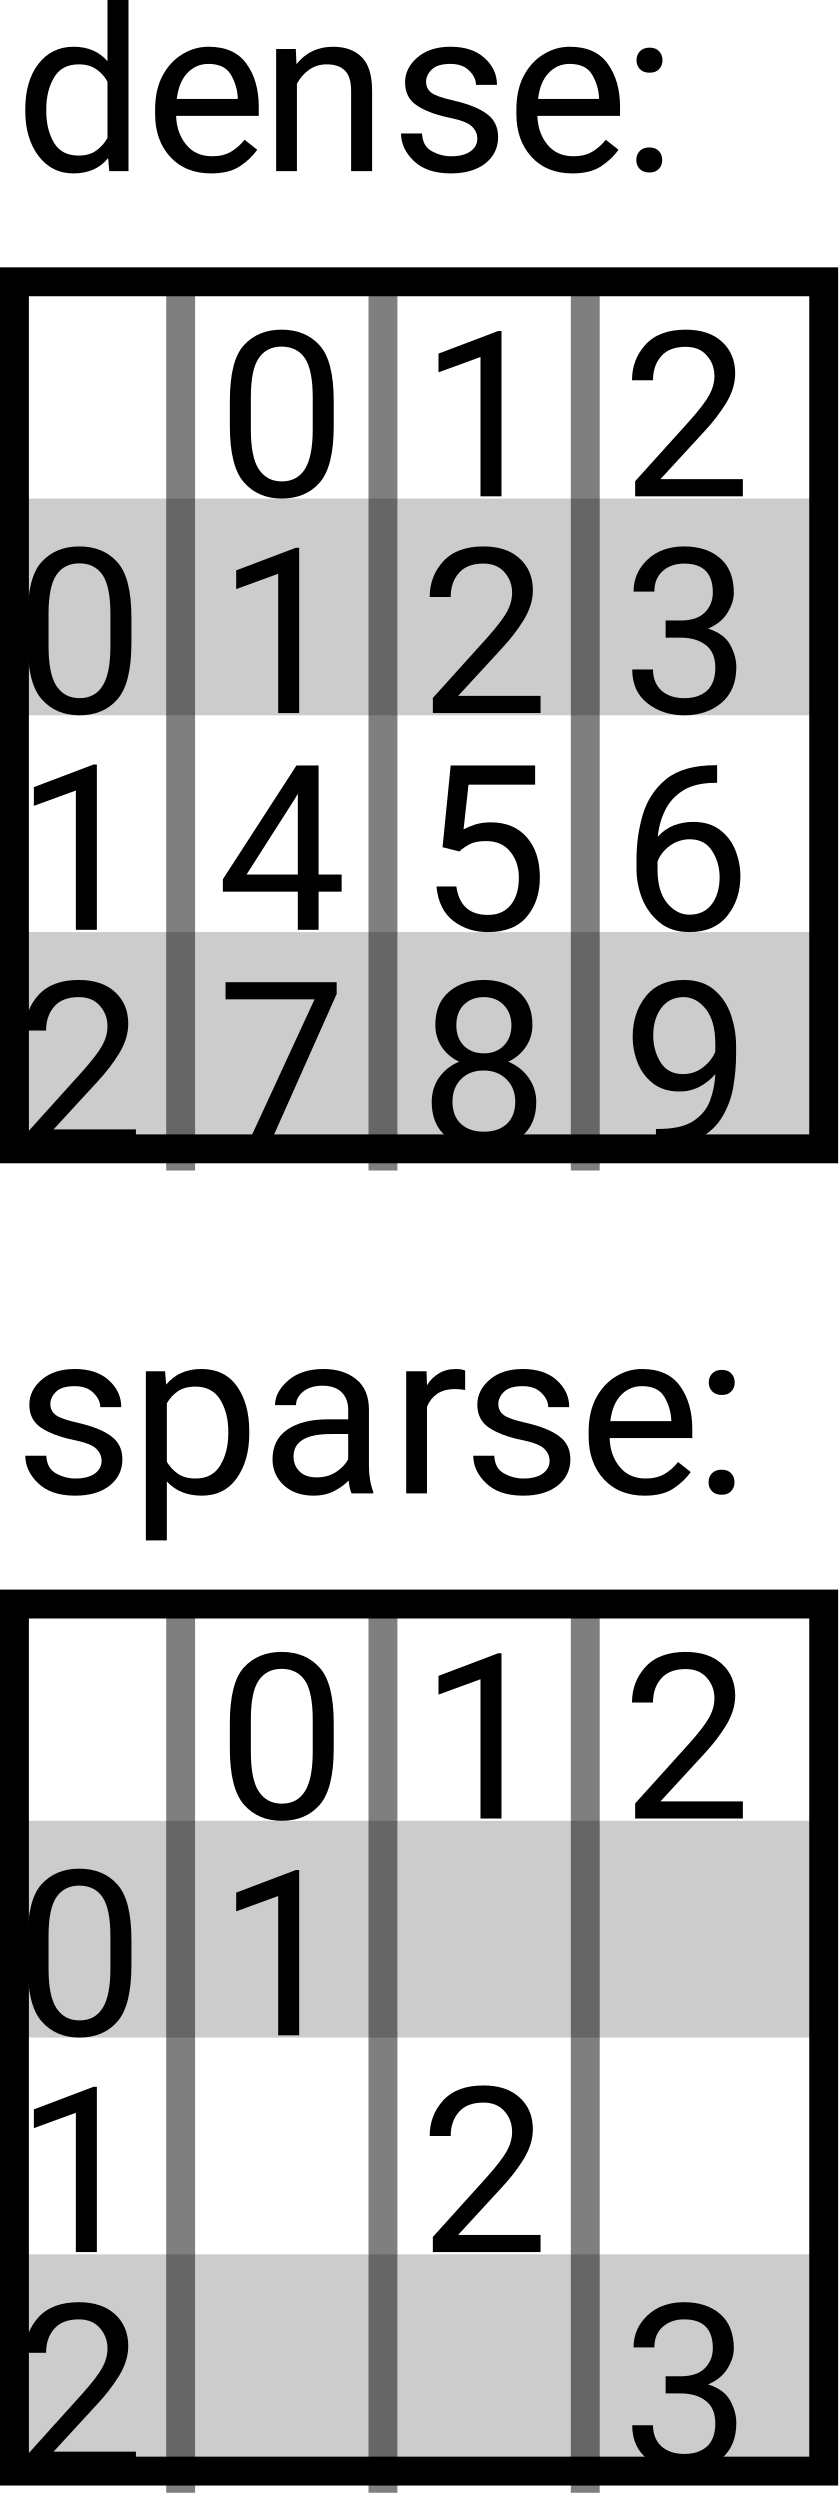
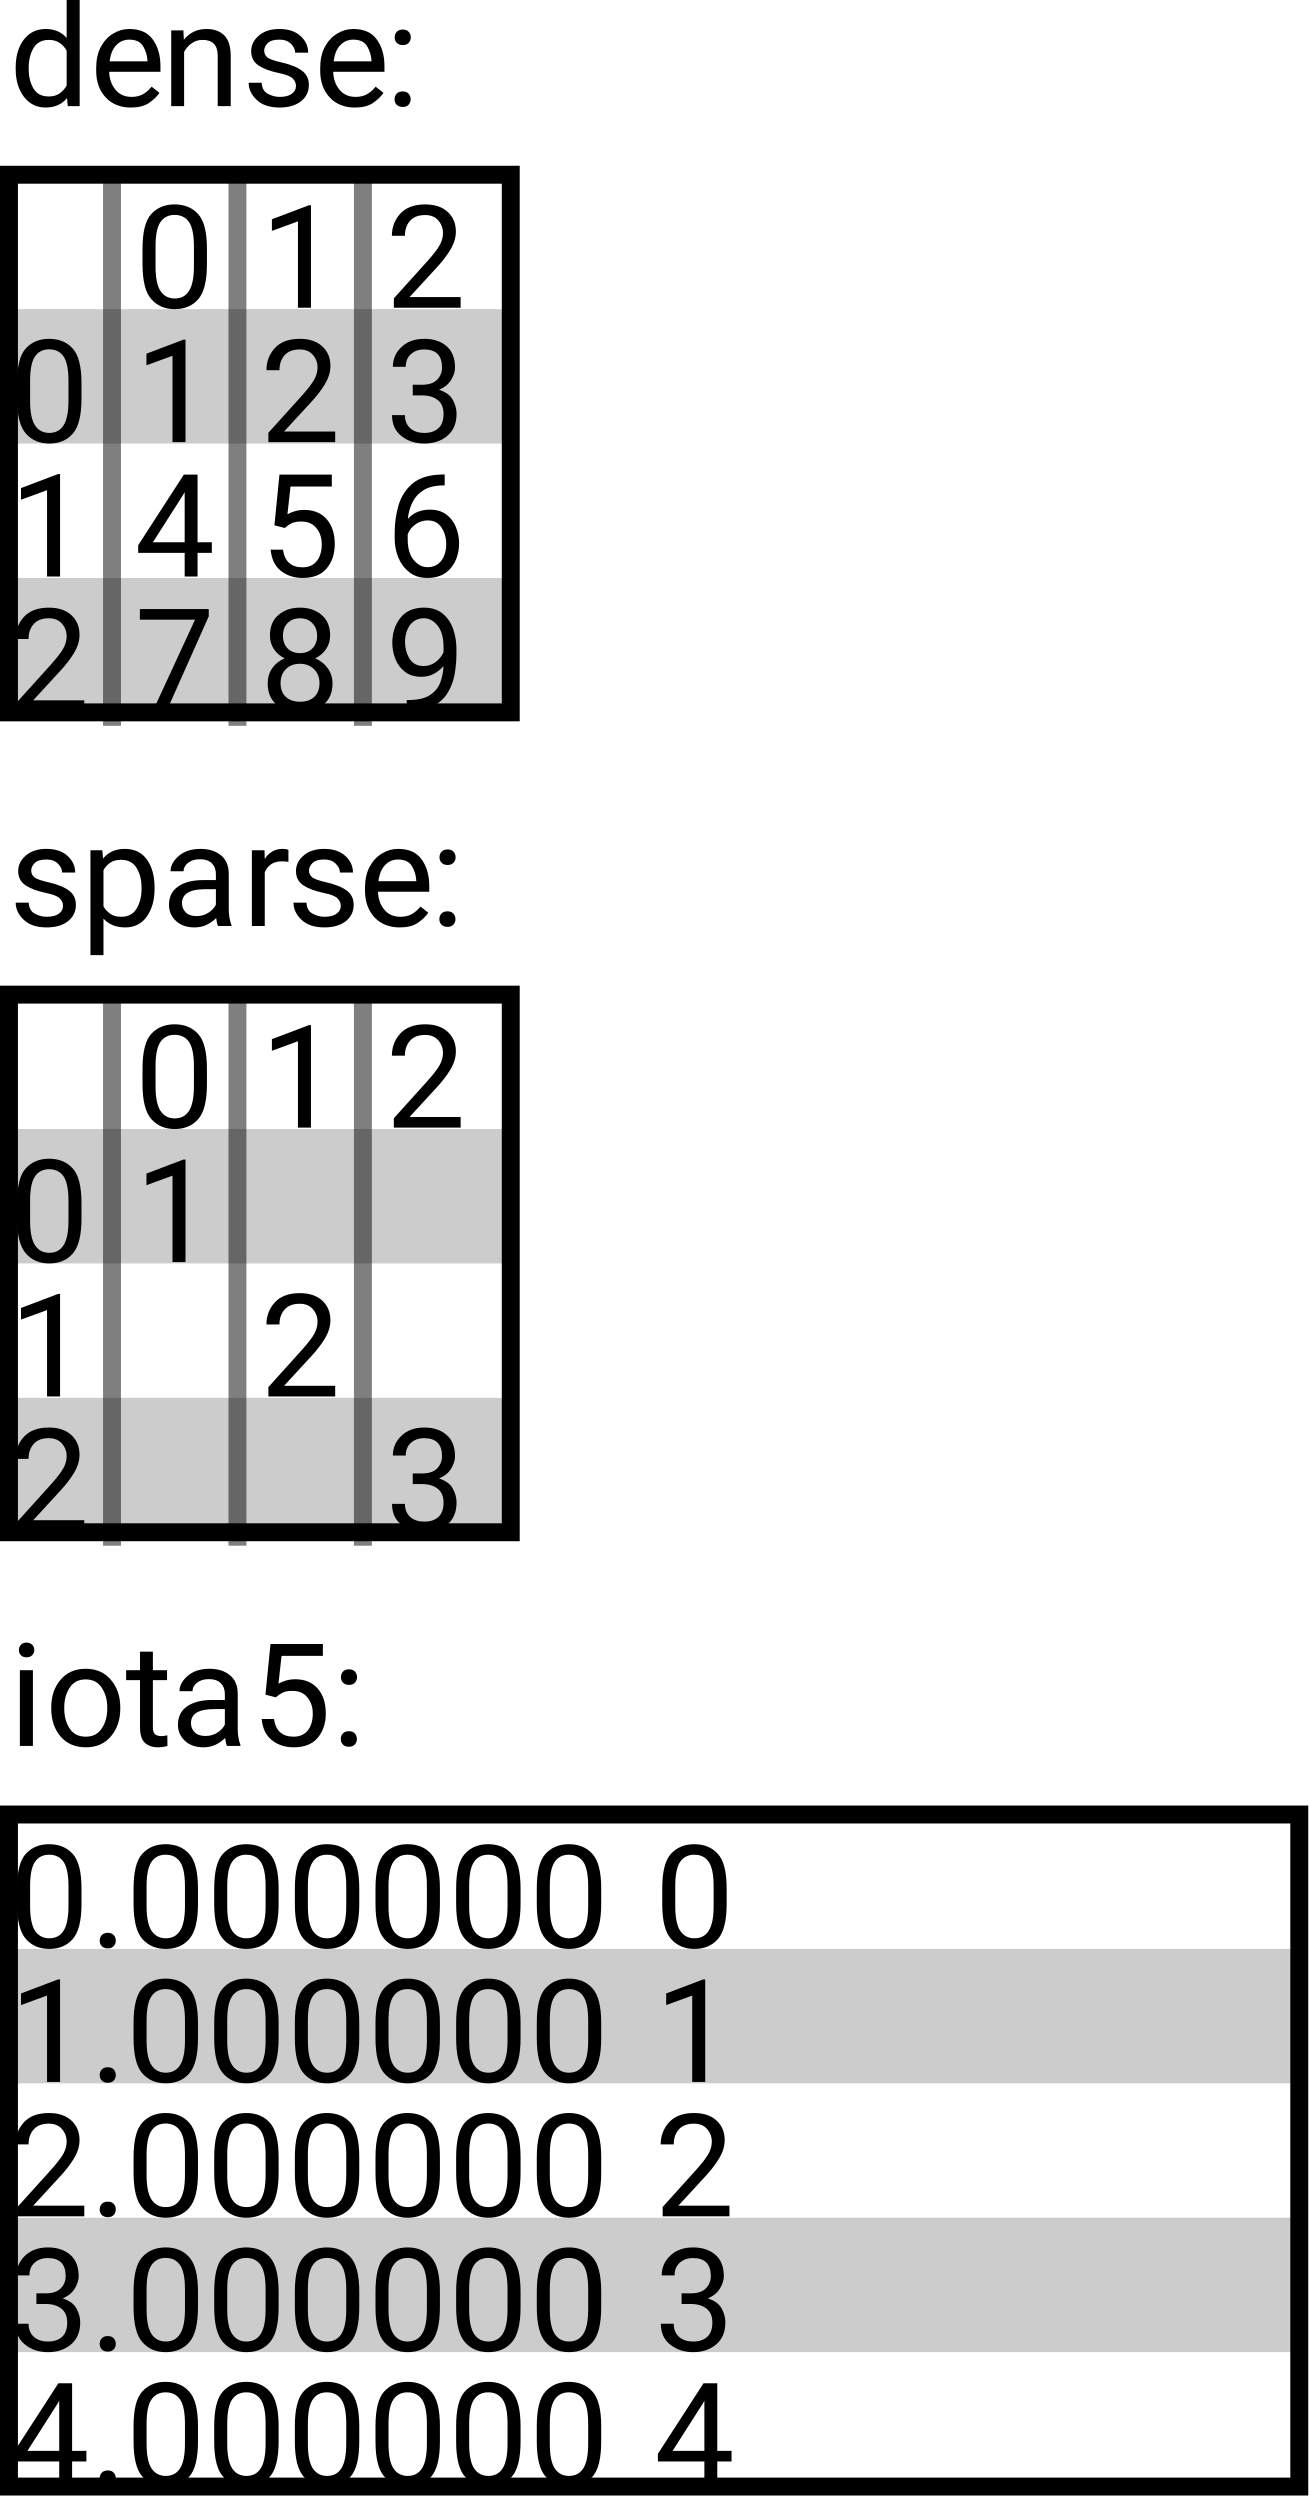
- <svg xmlns="http://www.w3.org/2000/svg" xmlns:xlink="http://www.w3.org/1999/xlink" width="58pt" height="173pt" viewBox="0 0 58 173" version="1.1">
+ <svg xmlns="http://www.w3.org/2000/svg" xmlns:xlink="http://www.w3.org/1999/xlink" width="146pt" height="279pt" viewBox="0 0 146 279" version="1.1">
  <defs>
    <g>
      <symbol overflow="visible" id="glyph0-0">
        <path style="stroke:none;" d="M 0.781 0 L 0.781 -11.375 L 6.312 -11.375 L 6.312 0 Z M 1.516 -10.953 L 3.531 -6.219 L 5.547 -10.953 Z M 3.75 -5.688 L 5.891 -0.656 L 5.891 -10.719 Z M 1.203 -10.625 L 1.203 -0.75 L 3.297 -5.688 Z M 1.516 -0.422 L 5.547 -0.422 L 3.531 -5.156 Z M 1.516 -0.422 " />
      </symbol>
      <symbol overflow="visible" id="glyph0-1">
        <path style="stroke:none;" d="M 6.562 0 L 6.484 -0.906 C 5.91 -0.195 5.109 0.156 4.078 0.156 C 3.078 0.156 2.27 -0.25 1.656 -1.062 C 1.051 -1.875 0.75 -2.898 0.75 -4.141 L 0.75 -4.297 C 0.75 -5.586 1.051 -6.629 1.656 -7.422 C 2.27 -8.211 3.082 -8.609 4.094 -8.609 C 5.082 -8.609 5.863 -8.273 6.438 -7.609 L 6.438 -12 L 7.891 -12 L 7.891 0 Z M 2.203 -4.141 C 2.203 -3.297 2.379 -2.57 2.734 -1.969 C 3.086 -1.375 3.656 -1.078 4.438 -1.078 C 4.938 -1.078 5.344 -1.191 5.656 -1.422 C 5.977 -1.648 6.238 -1.941 6.438 -2.297 L 6.438 -6.188 C 6.25 -6.539 5.992 -6.828 5.672 -7.047 C 5.348 -7.273 4.941 -7.391 4.453 -7.391 C 3.66 -7.391 3.086 -7.082 2.734 -6.469 C 2.379 -5.863 2.203 -5.141 2.203 -4.297 Z M 2.203 -4.141 " />
      </symbol>
      <symbol overflow="visible" id="glyph0-2">
        <path style="stroke:none;" d="M 7.797 -1.484 C 7.516 -1.066 7.117 -0.688 6.609 -0.344 C 6.109 -0.008 5.441 0.156 4.609 0.156 C 3.43 0.156 2.488 -0.223 1.781 -0.984 C 1.082 -1.754 0.734 -2.738 0.734 -3.938 L 0.734 -4.266 C 0.734 -5.18 0.906 -5.961 1.25 -6.609 C 1.602 -7.266 2.062 -7.758 2.625 -8.094 C 3.188 -8.438 3.785 -8.609 4.422 -8.609 C 5.629 -8.609 6.508 -8.211 7.062 -7.422 C 7.625 -6.641 7.906 -5.656 7.906 -4.469 L 7.906 -3.828 L 2.188 -3.828 C 2.207 -3.047 2.438 -2.383 2.875 -1.844 C 3.312 -1.301 3.914 -1.031 4.688 -1.031 C 5.195 -1.031 5.629 -1.133 5.984 -1.344 C 6.336 -1.551 6.648 -1.828 6.922 -2.172 Z M 4.422 -7.422 C 3.848 -7.422 3.363 -7.211 2.969 -6.797 C 2.57 -6.379 2.328 -5.781 2.234 -5 L 6.453 -5 L 6.453 -5.109 C 6.422 -5.672 6.258 -6.195 5.969 -6.688 C 5.676 -7.176 5.16 -7.422 4.422 -7.422 Z M 4.422 -7.422 " />
      </symbol>
      <symbol overflow="visible" id="glyph0-3">
        <path style="stroke:none;" d="M 4.609 -7.391 C 4.148 -7.391 3.742 -7.266 3.391 -7.016 C 3.035 -6.766 2.754 -6.441 2.547 -6.047 L 2.547 0 L 1.109 0 L 1.109 -8.453 L 2.469 -8.453 L 2.516 -7.406 C 3.16 -8.207 4.004 -8.609 5.047 -8.609 C 5.879 -8.609 6.535 -8.375 7.016 -7.906 C 7.504 -7.438 7.75 -6.648 7.75 -5.547 L 7.75 0 L 6.297 0 L 6.297 -5.562 C 6.297 -6.219 6.148 -6.688 5.859 -6.969 C 5.578 -7.25 5.16 -7.391 4.609 -7.391 Z M 4.609 -7.391 " />
      </symbol>
      <symbol overflow="visible" id="glyph0-4">
        <path style="stroke:none;" d="M 6.031 -2.25 C 6.031 -2.562 5.91 -2.836 5.672 -3.078 C 5.441 -3.328 4.91 -3.535 4.078 -3.703 C 3.141 -3.898 2.395 -4.18 1.844 -4.547 C 1.301 -4.91 1.031 -5.441 1.031 -6.141 C 1.031 -6.805 1.316 -7.383 1.891 -7.875 C 2.461 -8.363 3.223 -8.609 4.172 -8.609 C 5.18 -8.609 5.969 -8.348 6.531 -7.828 C 7.102 -7.316 7.391 -6.695 7.391 -5.969 L 5.938 -5.969 C 5.938 -6.32 5.781 -6.648 5.469 -6.953 C 5.164 -7.266 4.734 -7.422 4.172 -7.422 C 3.566 -7.422 3.133 -7.289 2.875 -7.031 C 2.613 -6.77 2.484 -6.488 2.484 -6.188 C 2.484 -5.875 2.609 -5.617 2.859 -5.422 C 3.109 -5.234 3.633 -5.051 4.438 -4.875 C 5.469 -4.633 6.227 -4.32 6.719 -3.938 C 7.219 -3.562 7.469 -3.035 7.469 -2.359 C 7.469 -1.609 7.172 -1 6.578 -0.531 C 5.984 -0.07 5.191 0.156 4.203 0.156 C 3.086 0.156 2.234 -0.129 1.641 -0.703 C 1.047 -1.273 0.75 -1.91 0.75 -2.609 L 2.203 -2.609 C 2.234 -2.016 2.461 -1.602 2.891 -1.375 C 3.316 -1.145 3.754 -1.031 4.203 -1.031 C 4.797 -1.031 5.25 -1.145 5.562 -1.375 C 5.875 -1.602 6.031 -1.895 6.031 -2.25 Z M 6.031 -2.25 " />
      </symbol>
      <symbol overflow="visible" id="glyph0-5">
        <path style="stroke:none;" d="M 1.031 -0.766 C 1.031 -1.016 1.109 -1.223 1.266 -1.391 C 1.422 -1.555 1.645 -1.641 1.938 -1.641 C 2.227 -1.641 2.445 -1.555 2.594 -1.391 C 2.75 -1.223 2.828 -1.016 2.828 -0.766 C 2.828 -0.523 2.75 -0.32 2.594 -0.156 C 2.445 0.008 2.227 0.094 1.938 0.094 C 1.645 0.094 1.422 0.008 1.266 -0.156 C 1.109 -0.32 1.031 -0.523 1.031 -0.766 Z M 1.047 -7.672 C 1.047 -7.922 1.125 -8.129 1.281 -8.297 C 1.438 -8.461 1.66 -8.547 1.953 -8.547 C 2.242 -8.547 2.461 -8.461 2.609 -8.297 C 2.766 -8.129 2.844 -7.922 2.844 -7.672 C 2.844 -7.43 2.766 -7.227 2.609 -7.062 C 2.461 -6.895 2.242 -6.812 1.953 -6.812 C 1.66 -6.812 1.438 -6.895 1.281 -7.062 C 1.125 -7.227 1.047 -7.43 1.047 -7.672 Z M 1.047 -7.672 " />
      </symbol>
      <symbol overflow="visible" id="glyph0-6">
        <path style="stroke:none;" d="M 8.094 -6.594 L 8.094 -4.859 C 8.094 -2.992 7.77 -1.691 7.125 -0.953 C 6.477 -0.211 5.602 0.156 4.5 0.156 C 3.414 0.156 2.547 -0.211 1.891 -0.953 C 1.234 -1.691 0.906 -2.992 0.906 -4.859 L 0.906 -6.594 C 0.906 -8.457 1.227 -9.742 1.875 -10.453 C 2.531 -11.172 3.398 -11.531 4.484 -11.531 C 5.586 -11.531 6.461 -11.172 7.109 -10.453 C 7.766 -9.742 8.094 -8.457 8.094 -6.594 Z M 6.641 -4.625 L 6.641 -6.844 C 6.641 -8.125 6.457 -9.031 6.094 -9.562 C 5.727 -10.094 5.191 -10.359 4.484 -10.359 C 3.797 -10.359 3.27 -10.094 2.906 -9.562 C 2.539 -9.031 2.359 -8.125 2.359 -6.844 L 2.359 -4.625 C 2.359 -3.352 2.539 -2.438 2.906 -1.875 C 3.281 -1.312 3.812 -1.031 4.5 -1.031 C 5.207 -1.031 5.738 -1.312 6.094 -1.875 C 6.457 -2.438 6.641 -3.352 6.641 -4.625 Z M 6.641 -4.625 " />
      </symbol>
      <symbol overflow="visible" id="glyph0-7">
        <path style="stroke:none;" d="M 5.703 -11.438 L 5.703 0 L 4.25 0 L 4.25 -9.641 L 1.344 -8.578 L 1.344 -9.875 L 5.469 -11.438 Z M 5.703 -11.438 " />
      </symbol>
      <symbol overflow="visible" id="glyph0-8">
        <path style="stroke:none;" d="M 8.406 -1.188 L 8.406 0 L 0.953 0 L 0.953 -1.047 L 4.688 -5.188 C 5.375 -5.957 5.836 -6.562 6.078 -7 C 6.316 -7.438 6.438 -7.879 6.438 -8.328 C 6.438 -8.879 6.258 -9.352 5.906 -9.75 C 5.562 -10.145 5.078 -10.344 4.453 -10.344 C 3.691 -10.344 3.125 -10.125 2.75 -9.688 C 2.375 -9.258 2.188 -8.707 2.188 -8.031 L 0.734 -8.031 C 0.734 -8.988 1.047 -9.812 1.672 -10.5 C 2.305 -11.188 3.234 -11.531 4.453 -11.531 C 5.523 -11.531 6.363 -11.25 6.969 -10.688 C 7.57 -10.133 7.875 -9.406 7.875 -8.5 C 7.875 -7.82 7.664 -7.141 7.25 -6.453 C 6.832 -5.773 6.332 -5.125 5.75 -4.5 L 2.703 -1.188 Z M 8.406 -1.188 " />
      </symbol>
      <symbol overflow="visible" id="glyph0-9">
        <path style="stroke:none;" d="M 0.422 -3.5 L 5.516 -11.375 L 7.047 -11.375 L 7.047 -3.828 L 8.641 -3.828 L 8.641 -2.641 L 7.047 -2.641 L 7.047 0 L 5.609 0 L 5.609 -2.641 L 0.422 -2.641 Z M 2.062 -3.828 L 5.609 -3.828 L 5.609 -9.422 L 5.422 -9.094 Z M 2.062 -3.828 " />
      </symbol>
      <symbol overflow="visible" id="glyph0-10">
        <path style="stroke:none;" d="M 8.297 -11.375 L 8.297 -10.562 L 3.594 0 L 2.062 0 L 6.766 -10.188 L 0.609 -10.188 L 0.609 -11.375 Z M 8.297 -11.375 " />
      </symbol>
      <symbol overflow="visible" id="glyph0-11">
        <path style="stroke:none;" d="M 2.781 -5.422 L 1.625 -5.719 L 2.188 -11.375 L 8.031 -11.375 L 8.031 -10.047 L 3.422 -10.047 L 3.078 -6.953 C 3.285 -7.066 3.547 -7.176 3.859 -7.281 C 4.18 -7.383 4.551 -7.438 4.969 -7.438 C 6.02 -7.438 6.848 -7.094 7.453 -6.406 C 8.055 -5.719 8.359 -4.789 8.359 -3.625 C 8.359 -2.539 8.062 -1.641 7.469 -0.922 C 6.875 -0.203 5.973 0.156 4.766 0.156 C 3.836 0.156 3.035 -0.102 2.359 -0.625 C 1.691 -1.145 1.305 -1.938 1.203 -3 L 2.578 -3 C 2.766 -1.688 3.492 -1.031 4.766 -1.031 C 5.441 -1.031 5.969 -1.258 6.344 -1.719 C 6.719 -2.188 6.906 -2.816 6.906 -3.609 C 6.906 -4.328 6.707 -4.926 6.312 -5.406 C 5.926 -5.895 5.367 -6.141 4.641 -6.141 C 4.148 -6.141 3.781 -6.07 3.531 -5.938 C 3.281 -5.812 3.031 -5.641 2.781 -5.422 Z M 2.781 -5.422 " />
      </symbol>
      <symbol overflow="visible" id="glyph0-12">
        <path style="stroke:none;" d="M 8.109 -3.078 C 8.109 -2.035 7.758 -1.234 7.062 -0.672 C 6.363 -0.117 5.504 0.156 4.484 0.156 C 3.461 0.156 2.602 -0.117 1.906 -0.672 C 1.219 -1.234 0.875 -2.035 0.875 -3.078 C 0.875 -3.711 1.039 -4.273 1.375 -4.766 C 1.719 -5.254 2.18 -5.625 2.766 -5.875 C 2.266 -6.113 1.863 -6.457 1.562 -6.906 C 1.27 -7.352 1.125 -7.859 1.125 -8.422 C 1.125 -9.41 1.441 -10.176 2.078 -10.719 C 2.711 -11.258 3.516 -11.531 4.484 -11.531 C 5.453 -11.531 6.254 -11.258 6.891 -10.719 C 7.523 -10.176 7.844 -9.41 7.844 -8.422 C 7.844 -7.859 7.691 -7.352 7.391 -6.906 C 7.086 -6.457 6.68 -6.113 6.172 -5.875 C 6.766 -5.625 7.234 -5.254 7.578 -4.766 C 7.93 -4.273 8.109 -3.711 8.109 -3.078 Z M 6.391 -8.391 C 6.391 -8.961 6.211 -9.43 5.859 -9.797 C 5.504 -10.16 5.047 -10.344 4.484 -10.344 C 3.91 -10.344 3.445 -10.164 3.094 -9.812 C 2.75 -9.469 2.578 -8.992 2.578 -8.391 C 2.578 -7.805 2.75 -7.336 3.094 -6.984 C 3.445 -6.629 3.91 -6.453 4.484 -6.453 C 5.055 -6.453 5.516 -6.629 5.859 -6.984 C 6.211 -7.336 6.391 -7.805 6.391 -8.391 Z M 6.656 -3.109 C 6.656 -3.742 6.453 -4.258 6.047 -4.656 C 5.641 -5.062 5.113 -5.266 4.469 -5.266 C 3.812 -5.266 3.285 -5.062 2.891 -4.656 C 2.504 -4.258 2.312 -3.742 2.312 -3.109 C 2.312 -2.453 2.504 -1.941 2.891 -1.578 C 3.285 -1.211 3.816 -1.031 4.484 -1.031 C 5.16 -1.031 5.691 -1.211 6.078 -1.578 C 6.461 -1.941 6.656 -2.453 6.656 -3.109 Z M 6.656 -3.109 " />
      </symbol>
      <symbol overflow="visible" id="glyph0-13">
        <path style="stroke:none;" d="M 4.094 -5.219 L 3.062 -5.219 L 3.062 -6.406 L 4.094 -6.406 C 4.844 -6.406 5.398 -6.586 5.766 -6.953 C 6.141 -7.328 6.328 -7.789 6.328 -8.344 C 6.328 -9.676 5.664 -10.344 4.344 -10.344 C 3.727 -10.344 3.227 -10.164 2.844 -9.812 C 2.469 -9.469 2.281 -9 2.281 -8.406 L 0.844 -8.406 C 0.844 -9.27 1.16 -10.004 1.797 -10.609 C 2.441 -11.223 3.289 -11.531 4.344 -11.531 C 5.375 -11.531 6.203 -11.258 6.828 -10.719 C 7.461 -10.176 7.781 -9.375 7.781 -8.312 C 7.781 -7.895 7.641 -7.445 7.359 -6.969 C 7.078 -6.488 6.625 -6.113 6 -5.844 C 6.75 -5.602 7.258 -5.227 7.531 -4.719 C 7.812 -4.207 7.953 -3.691 7.953 -3.172 C 7.953 -2.109 7.609 -1.285 6.922 -0.703 C 6.234 -0.129 5.379 0.156 4.359 0.156 C 3.367 0.156 2.52 -0.117 1.812 -0.672 C 1.102 -1.223 0.75 -2.004 0.75 -3.016 L 2.188 -3.016 C 2.188 -2.41 2.379 -1.926 2.766 -1.562 C 3.16 -1.207 3.691 -1.031 4.359 -1.031 C 5.016 -1.031 5.535 -1.203 5.922 -1.547 C 6.305 -1.898 6.5 -2.43 6.5 -3.141 C 6.5 -3.848 6.281 -4.367 5.844 -4.703 C 5.406 -5.047 4.82 -5.219 4.094 -5.219 Z M 4.094 -5.219 " />
      </symbol>
      <symbol overflow="visible" id="glyph0-14">
        <path style="stroke:none;" d="M 8.234 -3.719 C 8.234 -2.633 7.93 -1.719 7.328 -0.969 C 6.723 -0.219 5.848 0.156 4.703 0.156 C 3.879 0.156 3.195 -0.062 2.656 -0.5 C 2.113 -0.938 1.707 -1.488 1.438 -2.156 C 1.176 -2.82 1.047 -3.508 1.047 -4.219 L 1.047 -4.891 C 1.047 -5.961 1.191 -6.992 1.484 -7.984 C 1.785 -8.984 2.328 -9.801 3.109 -10.438 C 3.898 -11.07 5.031 -11.391 6.5 -11.391 L 6.625 -11.391 L 6.625 -10.172 L 6.5 -10.172 C 5.57 -10.172 4.828 -9.992 4.266 -9.641 C 3.703 -9.285 3.285 -8.82 3.016 -8.25 C 2.742 -7.688 2.578 -7.082 2.516 -6.438 C 2.828 -6.789 3.191 -7.051 3.609 -7.219 C 4.035 -7.383 4.488 -7.469 4.969 -7.469 C 5.719 -7.469 6.332 -7.285 6.812 -6.922 C 7.301 -6.555 7.66 -6.082 7.891 -5.5 C 8.117 -4.926 8.234 -4.332 8.234 -3.719 Z M 2.5 -4.172 C 2.5 -3.16 2.723 -2.383 3.172 -1.844 C 3.617 -1.312 4.129 -1.047 4.703 -1.047 C 5.367 -1.047 5.883 -1.285 6.25 -1.766 C 6.613 -2.254 6.797 -2.879 6.797 -3.641 C 6.797 -4.316 6.625 -4.922 6.281 -5.453 C 5.945 -5.992 5.43 -6.266 4.734 -6.266 C 4.223 -6.266 3.758 -6.113 3.344 -5.812 C 2.938 -5.508 2.656 -5.145 2.5 -4.719 Z M 2.5 -4.172 " />
      </symbol>
      <symbol overflow="visible" id="glyph0-15">
        <path style="stroke:none;" d="M 7.938 -6.406 C 7.938 -5.664 7.875 -4.922 7.75 -4.172 C 7.625 -3.422 7.375 -2.727 7 -2.094 C 6.633 -1.457 6.094 -0.945 5.375 -0.562 C 4.656 -0.176 3.707 0.016 2.531 0.016 L 2.391 0.016 L 2.391 -1.219 L 2.531 -1.219 C 3.582 -1.219 4.391 -1.395 4.953 -1.75 C 5.516 -2.113 5.906 -2.582 6.125 -3.156 C 6.344 -3.738 6.469 -4.359 6.5 -5.016 C 6.195 -4.66 5.832 -4.367 5.406 -4.141 C 4.988 -3.922 4.531 -3.812 4.031 -3.812 C 3.281 -3.812 2.664 -4 2.188 -4.375 C 1.707 -4.75 1.352 -5.223 1.125 -5.797 C 0.895 -6.379 0.781 -6.984 0.781 -7.609 C 0.781 -8.691 1.078 -9.613 1.672 -10.375 C 2.273 -11.145 3.156 -11.531 4.312 -11.531 C 5.176 -11.531 5.875 -11.305 6.406 -10.859 C 6.945 -10.41 7.336 -9.832 7.578 -9.125 C 7.816 -8.426 7.938 -7.695 7.938 -6.938 Z M 2.203 -7.688 C 2.203 -7.008 2.367 -6.395 2.703 -5.844 C 3.047 -5.289 3.566 -5.016 4.266 -5.016 C 4.766 -5.016 5.211 -5.16 5.609 -5.453 C 6.016 -5.754 6.312 -6.125 6.5 -6.562 L 6.5 -7.125 C 6.5 -8.164 6.281 -8.961 5.844 -9.516 C 5.406 -10.066 4.895 -10.344 4.312 -10.344 C 3.645 -10.344 3.125 -10.086 2.75 -9.578 C 2.383 -9.066 2.203 -8.438 2.203 -7.688 Z M 2.203 -7.688 " />
      </symbol>
      <symbol overflow="visible" id="glyph0-16">
        <path style="stroke:none;" d="M 4.969 0.156 C 3.945 0.156 3.141 -0.172 2.547 -0.828 L 2.547 3.25 L 1.094 3.25 L 1.094 -8.453 L 2.422 -8.453 L 2.5 -7.531 C 3.094 -8.25 3.906 -8.609 4.938 -8.609 C 6.008 -8.609 6.828 -8.211 7.391 -7.422 C 7.961 -6.629 8.25 -5.586 8.25 -4.297 L 8.25 -4.141 C 8.25 -2.898 7.961 -1.875 7.391 -1.062 C 6.816 -0.25 6.008 0.156 4.969 0.156 Z M 4.516 -7.391 C 4.023 -7.391 3.617 -7.281 3.297 -7.062 C 2.984 -6.844 2.734 -6.566 2.547 -6.234 L 2.547 -2.188 C 2.742 -1.852 3 -1.578 3.312 -1.359 C 3.625 -1.141 4.031 -1.031 4.531 -1.031 C 5.312 -1.031 5.883 -1.336 6.25 -1.953 C 6.613 -2.566 6.797 -3.297 6.797 -4.141 L 6.797 -4.297 C 6.797 -5.141 6.613 -5.863 6.25 -6.469 C 5.883 -7.082 5.305 -7.391 4.516 -7.391 Z M 4.516 -7.391 " />
      </symbol>
      <symbol overflow="visible" id="glyph0-17">
        <path style="stroke:none;" d="M 6.328 0 C 6.234 -0.207 6.164 -0.504 6.125 -0.891 C 5.852 -0.609 5.516 -0.363 5.109 -0.156 C 4.703 0.051 4.238 0.156 3.719 0.156 C 2.852 0.156 2.16 -0.082 1.641 -0.562 C 1.117 -1.051 0.859 -1.648 0.859 -2.359 C 0.859 -3.266 1.203 -3.953 1.891 -4.422 C 2.578 -4.891 3.5 -5.125 4.656 -5.125 L 6.094 -5.125 L 6.094 -5.797 C 6.094 -6.297 5.941 -6.695 5.641 -7 C 5.336 -7.301 4.895 -7.453 4.312 -7.453 C 3.758 -7.453 3.316 -7.316 2.984 -7.047 C 2.648 -6.773 2.484 -6.461 2.484 -6.109 L 1.031 -6.109 C 1.031 -6.711 1.332 -7.281 1.938 -7.812 C 2.551 -8.344 3.367 -8.609 4.391 -8.609 C 5.305 -8.609 6.055 -8.375 6.641 -7.906 C 7.234 -7.438 7.531 -6.727 7.531 -5.781 L 7.531 -1.844 C 7.531 -1.562 7.555 -1.258 7.609 -0.938 C 7.66 -0.625 7.734 -0.352 7.828 -0.125 L 7.828 0 Z M 3.922 -1.109 C 4.441 -1.109 4.895 -1.238 5.281 -1.5 C 5.664 -1.758 5.938 -2.051 6.094 -2.375 L 6.094 -4.109 L 4.891 -4.109 C 3.172 -4.109 2.312 -3.586 2.312 -2.547 C 2.312 -2.148 2.445 -1.812 2.719 -1.531 C 2.988 -1.25 3.391 -1.109 3.922 -1.109 Z M 3.922 -1.109 " />
      </symbol>
      <symbol overflow="visible" id="glyph0-18">
        <path style="stroke:none;" d="M 4.484 -7.219 C 3.984 -7.219 3.57 -7.109 3.25 -6.891 C 2.938 -6.672 2.703 -6.375 2.547 -6 L 2.547 0 L 1.109 0 L 1.109 -8.453 L 2.516 -8.453 L 2.547 -7.484 C 2.754 -7.828 3.023 -8.098 3.359 -8.297 C 3.691 -8.504 4.086 -8.609 4.547 -8.609 C 4.816 -8.609 5.031 -8.57 5.188 -8.5 L 5.188 -7.156 C 4.969 -7.195 4.734 -7.219 4.484 -7.219 Z M 4.484 -7.219 " />
      </symbol>
+       <symbol overflow="visible" id="glyph0-19">
+         <path style="stroke:none;" d="M 1.109 -10.703 C 1.109 -10.93 1.18 -11.125 1.328 -11.281 C 1.473 -11.445 1.688 -11.531 1.969 -11.531 C 2.238 -11.531 2.445 -11.445 2.594 -11.281 C 2.75 -11.125 2.828 -10.93 2.828 -10.703 C 2.828 -10.473 2.75 -10.281 2.594 -10.125 C 2.445 -9.969 2.238 -9.891 1.969 -9.891 C 1.688 -9.891 1.473 -9.969 1.328 -10.125 C 1.18 -10.281 1.109 -10.473 1.109 -10.703 Z M 2.672 -8.453 L 2.672 0 L 1.219 0 L 1.219 -8.453 Z M 2.672 -8.453 " />
+       </symbol>
+       <symbol overflow="visible" id="glyph0-20">
+         <path style="stroke:none;" d="M 0.719 -4.141 L 0.719 -4.312 C 0.719 -5.539 1.062 -6.562 1.75 -7.375 C 2.438 -8.195 3.375 -8.609 4.562 -8.609 C 5.75 -8.609 6.688 -8.195 7.375 -7.375 C 8.07 -6.562 8.422 -5.539 8.422 -4.312 L 8.422 -4.141 C 8.422 -2.91 8.07 -1.883 7.375 -1.062 C 6.688 -0.25 5.754 0.156 4.578 0.156 C 3.391 0.156 2.445 -0.25 1.75 -1.062 C 1.062 -1.883 0.719 -2.91 0.719 -4.141 Z M 2.172 -4.312 L 2.172 -4.141 C 2.172 -3.297 2.367 -2.566 2.766 -1.953 C 3.16 -1.336 3.766 -1.031 4.578 -1.031 C 5.367 -1.031 5.961 -1.336 6.359 -1.953 C 6.766 -2.566 6.969 -3.297 6.969 -4.141 L 6.969 -4.312 C 6.969 -5.145 6.766 -5.867 6.359 -6.484 C 5.961 -7.109 5.363 -7.422 4.562 -7.422 C 3.758 -7.422 3.16 -7.109 2.766 -6.484 C 2.367 -5.867 2.172 -5.145 2.172 -4.312 Z M 2.172 -4.312 " />
+       </symbol>
+       <symbol overflow="visible" id="glyph0-21">
+         <path style="stroke:none;" d="M 4.688 0 C 4.57 0.039 4.422 0.078 4.234 0.109 C 4.047 0.141 3.82 0.156 3.562 0.156 C 3.031 0.156 2.57 -0.004 2.188 -0.328 C 1.812 -0.66 1.625 -1.254 1.625 -2.109 L 1.625 -7.344 L 0.078 -7.344 L 0.078 -8.453 L 1.625 -8.453 L 1.625 -10.516 L 3.062 -10.516 L 3.062 -8.453 L 4.641 -8.453 L 4.641 -7.344 L 3.062 -7.344 L 3.062 -2.094 C 3.062 -1.664 3.156 -1.391 3.344 -1.266 C 3.531 -1.148 3.75 -1.094 4 -1.094 C 4.113 -1.094 4.238 -1.102 4.375 -1.125 C 4.508 -1.145 4.609 -1.164 4.672 -1.188 Z M 4.688 0 " />
+       </symbol>
+       <symbol overflow="visible" id="glyph0-22">
+         <path style="stroke:none;" d="M 1.125 -0.766 C 1.125 -1.016 1.203 -1.223 1.359 -1.391 C 1.516 -1.555 1.738 -1.641 2.031 -1.641 C 2.32 -1.641 2.539 -1.555 2.688 -1.391 C 2.844 -1.223 2.922 -1.016 2.922 -0.766 C 2.922 -0.523 2.844 -0.32 2.688 -0.156 C 2.539 0.008 2.32 0.094 2.031 0.094 C 1.738 0.094 1.516 0.008 1.359 -0.156 C 1.203 -0.32 1.125 -0.523 1.125 -0.766 Z M 1.125 -0.766 " />
+       </symbol>
    </g>
  </defs>
-   <g id="surface170">
+   <g id="surface194">
    <g style="fill:rgb(0%,0%,0%);fill-opacity:1;">
      <use xlink:href="#glyph0-1" x="1" y="11.844" />
      <use xlink:href="#glyph0-2" x="10" y="11.844" />
      <use xlink:href="#glyph0-3" x="18" y="11.844" />
      <use xlink:href="#glyph0-4" x="27" y="11.844" />
      <use xlink:href="#glyph0-2" x="35" y="11.844" />
      <use xlink:href="#glyph0-5" x="43" y="11.844" />
    </g>
    <g style="fill:rgb(0%,0%,0%);fill-opacity:1;">
      <use xlink:href="#glyph0-6" x="1" y="49.344" />
    </g>
    <g style="fill:rgb(0%,0%,0%);fill-opacity:1;">
      <use xlink:href="#glyph0-7" x="1" y="64.344" />
    </g>
    <g style="fill:rgb(0%,0%,0%);fill-opacity:1;">
      <use xlink:href="#glyph0-8" x="1" y="79.344" />
    </g>
    <g style="fill:rgb(0%,0%,0%);fill-opacity:1;">
      <use xlink:href="#glyph0-6" x="15" y="34.344" />
    </g>
    <path style="fill:none;stroke-width:2;stroke-linecap:butt;stroke-linejoin:miter;stroke:rgb(0%,0%,0%);stroke-opacity:0.5;stroke-miterlimit:10;" d="M 11.5 22.5 L 11.5 84 " transform="matrix(1,0,0,1,1,-3)" />
    <g style="fill:rgb(0%,0%,0%);fill-opacity:1;">
      <use xlink:href="#glyph0-7" x="15" y="49.344" />
    </g>
    <g style="fill:rgb(0%,0%,0%);fill-opacity:1;">
      <use xlink:href="#glyph0-9" x="15" y="64.344" />
    </g>
    <g style="fill:rgb(0%,0%,0%);fill-opacity:1;">
      <use xlink:href="#glyph0-10" x="15" y="79.344" />
    </g>
    <g style="fill:rgb(0%,0%,0%);fill-opacity:1;">
      <use xlink:href="#glyph0-7" x="29" y="34.344" />
    </g>
    <path style="fill:none;stroke-width:2;stroke-linecap:butt;stroke-linejoin:miter;stroke:rgb(0%,0%,0%);stroke-opacity:0.5;stroke-miterlimit:10;" d="M 25.5 22.5 L 25.5 84 " transform="matrix(1,0,0,1,1,-3)" />
    <g style="fill:rgb(0%,0%,0%);fill-opacity:1;">
      <use xlink:href="#glyph0-8" x="29" y="49.344" />
    </g>
    <g style="fill:rgb(0%,0%,0%);fill-opacity:1;">
      <use xlink:href="#glyph0-11" x="29" y="64.344" />
    </g>
    <g style="fill:rgb(0%,0%,0%);fill-opacity:1;">
      <use xlink:href="#glyph0-12" x="29" y="79.344" />
    </g>
    <g style="fill:rgb(0%,0%,0%);fill-opacity:1;">
      <use xlink:href="#glyph0-8" x="43" y="34.344" />
    </g>
    <path style="fill:none;stroke-width:2;stroke-linecap:butt;stroke-linejoin:miter;stroke:rgb(0%,0%,0%);stroke-opacity:0.5;stroke-miterlimit:10;" d="M 39.5 22.5 L 39.5 84 " transform="matrix(1,0,0,1,1,-3)" />
    <g style="fill:rgb(0%,0%,0%);fill-opacity:1;">
      <use xlink:href="#glyph0-13" x="43" y="49.344" />
    </g>
    <g style="fill:rgb(0%,0%,0%);fill-opacity:1;">
      <use xlink:href="#glyph0-14" x="43" y="64.344" />
    </g>
    <g style="fill:rgb(0%,0%,0%);fill-opacity:1;">
      <use xlink:href="#glyph0-15" x="43" y="79.344" />
    </g>
    <path style=" stroke:none;fill-rule:nonzero;fill:rgb(0%,0%,0%);fill-opacity:0.2;" d="M 1 34.5 L 57 34.5 L 57 49.5 L 1 49.5 Z M 1 34.5 " />
    <path style=" stroke:none;fill-rule:nonzero;fill:rgb(0%,0%,0%);fill-opacity:0.2;" d="M 1 64.5 L 57 64.5 L 57 79.5 L 1 79.5 Z M 1 64.5 " />
    <path style="fill:none;stroke-width:2;stroke-linecap:butt;stroke-linejoin:miter;stroke:rgb(0%,0%,0%);stroke-opacity:1;stroke-miterlimit:10;" d="M 0 22.5 L 56 22.5 L 56 82.5 L 0 82.5 Z M 0 22.5 " transform="matrix(1,0,0,1,1,-3)" />
    <g style="fill:rgb(0%,0%,0%);fill-opacity:1;">
      <use xlink:href="#glyph0-4" x="1" y="103.344" />
      <use xlink:href="#glyph0-16" x="9" y="103.344" />
      <use xlink:href="#glyph0-17" x="18" y="103.344" />
      <use xlink:href="#glyph0-18" x="27" y="103.344" />
      <use xlink:href="#glyph0-4" x="32" y="103.344" />
      <use xlink:href="#glyph0-2" x="40" y="103.344" />
      <use xlink:href="#glyph0-5" x="48" y="103.344" />
    </g>
    <g style="fill:rgb(0%,0%,0%);fill-opacity:1;">
      <use xlink:href="#glyph0-6" x="1" y="140.844" />
    </g>
    <g style="fill:rgb(0%,0%,0%);fill-opacity:1;">
      <use xlink:href="#glyph0-7" x="1" y="155.844" />
    </g>
    <g style="fill:rgb(0%,0%,0%);fill-opacity:1;">
      <use xlink:href="#glyph0-8" x="1" y="170.844" />
    </g>
    <g style="fill:rgb(0%,0%,0%);fill-opacity:1;">
      <use xlink:href="#glyph0-6" x="15" y="125.844" />
    </g>
    <path style="fill:none;stroke-width:2;stroke-linecap:butt;stroke-linejoin:miter;stroke:rgb(0%,0%,0%);stroke-opacity:0.5;stroke-miterlimit:10;" d="M 11.5 114 L 11.5 175.5 " transform="matrix(1,0,0,1,1,-3)" />
    <g style="fill:rgb(0%,0%,0%);fill-opacity:1;">
      <use xlink:href="#glyph0-7" x="15" y="140.844" />
    </g>
    <g style="fill:rgb(0%,0%,0%);fill-opacity:1;">
      <use xlink:href="#glyph0-7" x="29" y="125.844" />
    </g>
    <path style="fill:none;stroke-width:2;stroke-linecap:butt;stroke-linejoin:miter;stroke:rgb(0%,0%,0%);stroke-opacity:0.5;stroke-miterlimit:10;" d="M 25.5 114 L 25.5 175.5 " transform="matrix(1,0,0,1,1,-3)" />
    <g style="fill:rgb(0%,0%,0%);fill-opacity:1;">
      <use xlink:href="#glyph0-8" x="29" y="155.844" />
    </g>
    <g style="fill:rgb(0%,0%,0%);fill-opacity:1;">
      <use xlink:href="#glyph0-8" x="43" y="125.844" />
    </g>
    <path style="fill:none;stroke-width:2;stroke-linecap:butt;stroke-linejoin:miter;stroke:rgb(0%,0%,0%);stroke-opacity:0.5;stroke-miterlimit:10;" d="M 39.5 114 L 39.5 175.5 " transform="matrix(1,0,0,1,1,-3)" />
    <g style="fill:rgb(0%,0%,0%);fill-opacity:1;">
      <use xlink:href="#glyph0-13" x="43" y="170.844" />
    </g>
    <path style=" stroke:none;fill-rule:nonzero;fill:rgb(0%,0%,0%);fill-opacity:0.2;" d="M 1 126 L 57 126 L 57 141 L 1 141 Z M 1 126 " />
    <path style=" stroke:none;fill-rule:nonzero;fill:rgb(0%,0%,0%);fill-opacity:0.2;" d="M 1 156 L 57 156 L 57 171 L 1 171 Z M 1 156 " />
    <path style="fill:none;stroke-width:2;stroke-linecap:butt;stroke-linejoin:miter;stroke:rgb(0%,0%,0%);stroke-opacity:1;stroke-miterlimit:10;" d="M 0 114 L 56 114 L 56 174 L 0 174 Z M 0 114 " transform="matrix(1,0,0,1,1,-3)" />
+     <g style="fill:rgb(0%,0%,0%);fill-opacity:1;">
+       <use xlink:href="#glyph0-19" x="1" y="194.844" />
+       <use xlink:href="#glyph0-20" x="5" y="194.844" />
+       <use xlink:href="#glyph0-21" x="14" y="194.844" />
+       <use xlink:href="#glyph0-17" x="19" y="194.844" />
+       <use xlink:href="#glyph0-11" x="28" y="194.844" />
+       <use xlink:href="#glyph0-5" x="37" y="194.844" />
+     </g>
+     <g style="fill:rgb(0%,0%,0%);fill-opacity:1;">
+       <use xlink:href="#glyph0-6" x="1" y="217.344" />
+       <use xlink:href="#glyph0-22" x="10" y="217.344" />
+       <use xlink:href="#glyph0-6" x="14" y="217.344" />
+       <use xlink:href="#glyph0-6" x="23" y="217.344" />
+       <use xlink:href="#glyph0-6" x="32" y="217.344" />
+       <use xlink:href="#glyph0-6" x="41" y="217.344" />
+       <use xlink:href="#glyph0-6" x="50" y="217.344" />
+       <use xlink:href="#glyph0-6" x="59" y="217.344" />
+     </g>
+     <g style="fill:rgb(0%,0%,0%);fill-opacity:1;">
+       <use xlink:href="#glyph0-7" x="1" y="232.344" />
+       <use xlink:href="#glyph0-22" x="10" y="232.344" />
+       <use xlink:href="#glyph0-6" x="14" y="232.344" />
+       <use xlink:href="#glyph0-6" x="23" y="232.344" />
+       <use xlink:href="#glyph0-6" x="32" y="232.344" />
+       <use xlink:href="#glyph0-6" x="41" y="232.344" />
+       <use xlink:href="#glyph0-6" x="50" y="232.344" />
+       <use xlink:href="#glyph0-6" x="59" y="232.344" />
+     </g>
+     <g style="fill:rgb(0%,0%,0%);fill-opacity:1;">
+       <use xlink:href="#glyph0-8" x="1" y="247.344" />
+       <use xlink:href="#glyph0-22" x="10" y="247.344" />
+       <use xlink:href="#glyph0-6" x="14" y="247.344" />
+       <use xlink:href="#glyph0-6" x="23" y="247.344" />
+       <use xlink:href="#glyph0-6" x="32" y="247.344" />
+       <use xlink:href="#glyph0-6" x="41" y="247.344" />
+       <use xlink:href="#glyph0-6" x="50" y="247.344" />
+       <use xlink:href="#glyph0-6" x="59" y="247.344" />
+     </g>
+     <g style="fill:rgb(0%,0%,0%);fill-opacity:1;">
+       <use xlink:href="#glyph0-13" x="1" y="262.344" />
+       <use xlink:href="#glyph0-22" x="10" y="262.344" />
+       <use xlink:href="#glyph0-6" x="14" y="262.344" />
+       <use xlink:href="#glyph0-6" x="23" y="262.344" />
+       <use xlink:href="#glyph0-6" x="32" y="262.344" />
+       <use xlink:href="#glyph0-6" x="41" y="262.344" />
+       <use xlink:href="#glyph0-6" x="50" y="262.344" />
+       <use xlink:href="#glyph0-6" x="59" y="262.344" />
+     </g>
+     <g style="fill:rgb(0%,0%,0%);fill-opacity:1;">
+       <use xlink:href="#glyph0-9" x="1" y="277.344" />
+       <use xlink:href="#glyph0-22" x="10" y="277.344" />
+       <use xlink:href="#glyph0-6" x="14" y="277.344" />
+       <use xlink:href="#glyph0-6" x="23" y="277.344" />
+       <use xlink:href="#glyph0-6" x="32" y="277.344" />
+       <use xlink:href="#glyph0-6" x="41" y="277.344" />
+       <use xlink:href="#glyph0-6" x="50" y="277.344" />
+       <use xlink:href="#glyph0-6" x="59" y="277.344" />
+     </g>
+     <g style="fill:rgb(0%,0%,0%);fill-opacity:1;">
+       <use xlink:href="#glyph0-6" x="73" y="217.344" />
+     </g>
+     <g style="fill:rgb(0%,0%,0%);fill-opacity:1;">
+       <use xlink:href="#glyph0-7" x="73" y="232.344" />
+     </g>
+     <g style="fill:rgb(0%,0%,0%);fill-opacity:1;">
+       <use xlink:href="#glyph0-8" x="73" y="247.344" />
+     </g>
+     <g style="fill:rgb(0%,0%,0%);fill-opacity:1;">
+       <use xlink:href="#glyph0-13" x="73" y="262.344" />
+     </g>
+     <g style="fill:rgb(0%,0%,0%);fill-opacity:1;">
+       <use xlink:href="#glyph0-9" x="73" y="277.344" />
+     </g>
+     <path style=" stroke:none;fill-rule:nonzero;fill:rgb(0%,0%,0%);fill-opacity:0.2;" d="M 1 217.5 L 145 217.5 L 145 232.5 L 1 232.5 Z M 1 217.5 " />
+     <path style=" stroke:none;fill-rule:nonzero;fill:rgb(0%,0%,0%);fill-opacity:0.2;" d="M 1 247.5 L 145 247.5 L 145 262.5 L 1 262.5 Z M 1 247.5 " />
+     <path style="fill:none;stroke-width:2;stroke-linecap:butt;stroke-linejoin:miter;stroke:rgb(0%,0%,0%);stroke-opacity:1;stroke-miterlimit:10;" d="M 0 205.5 L 144 205.5 L 144 280.5 L 0 280.5 Z M 0 205.5 " transform="matrix(1,0,0,1,1,-3)" />
  </g>
</svg>
